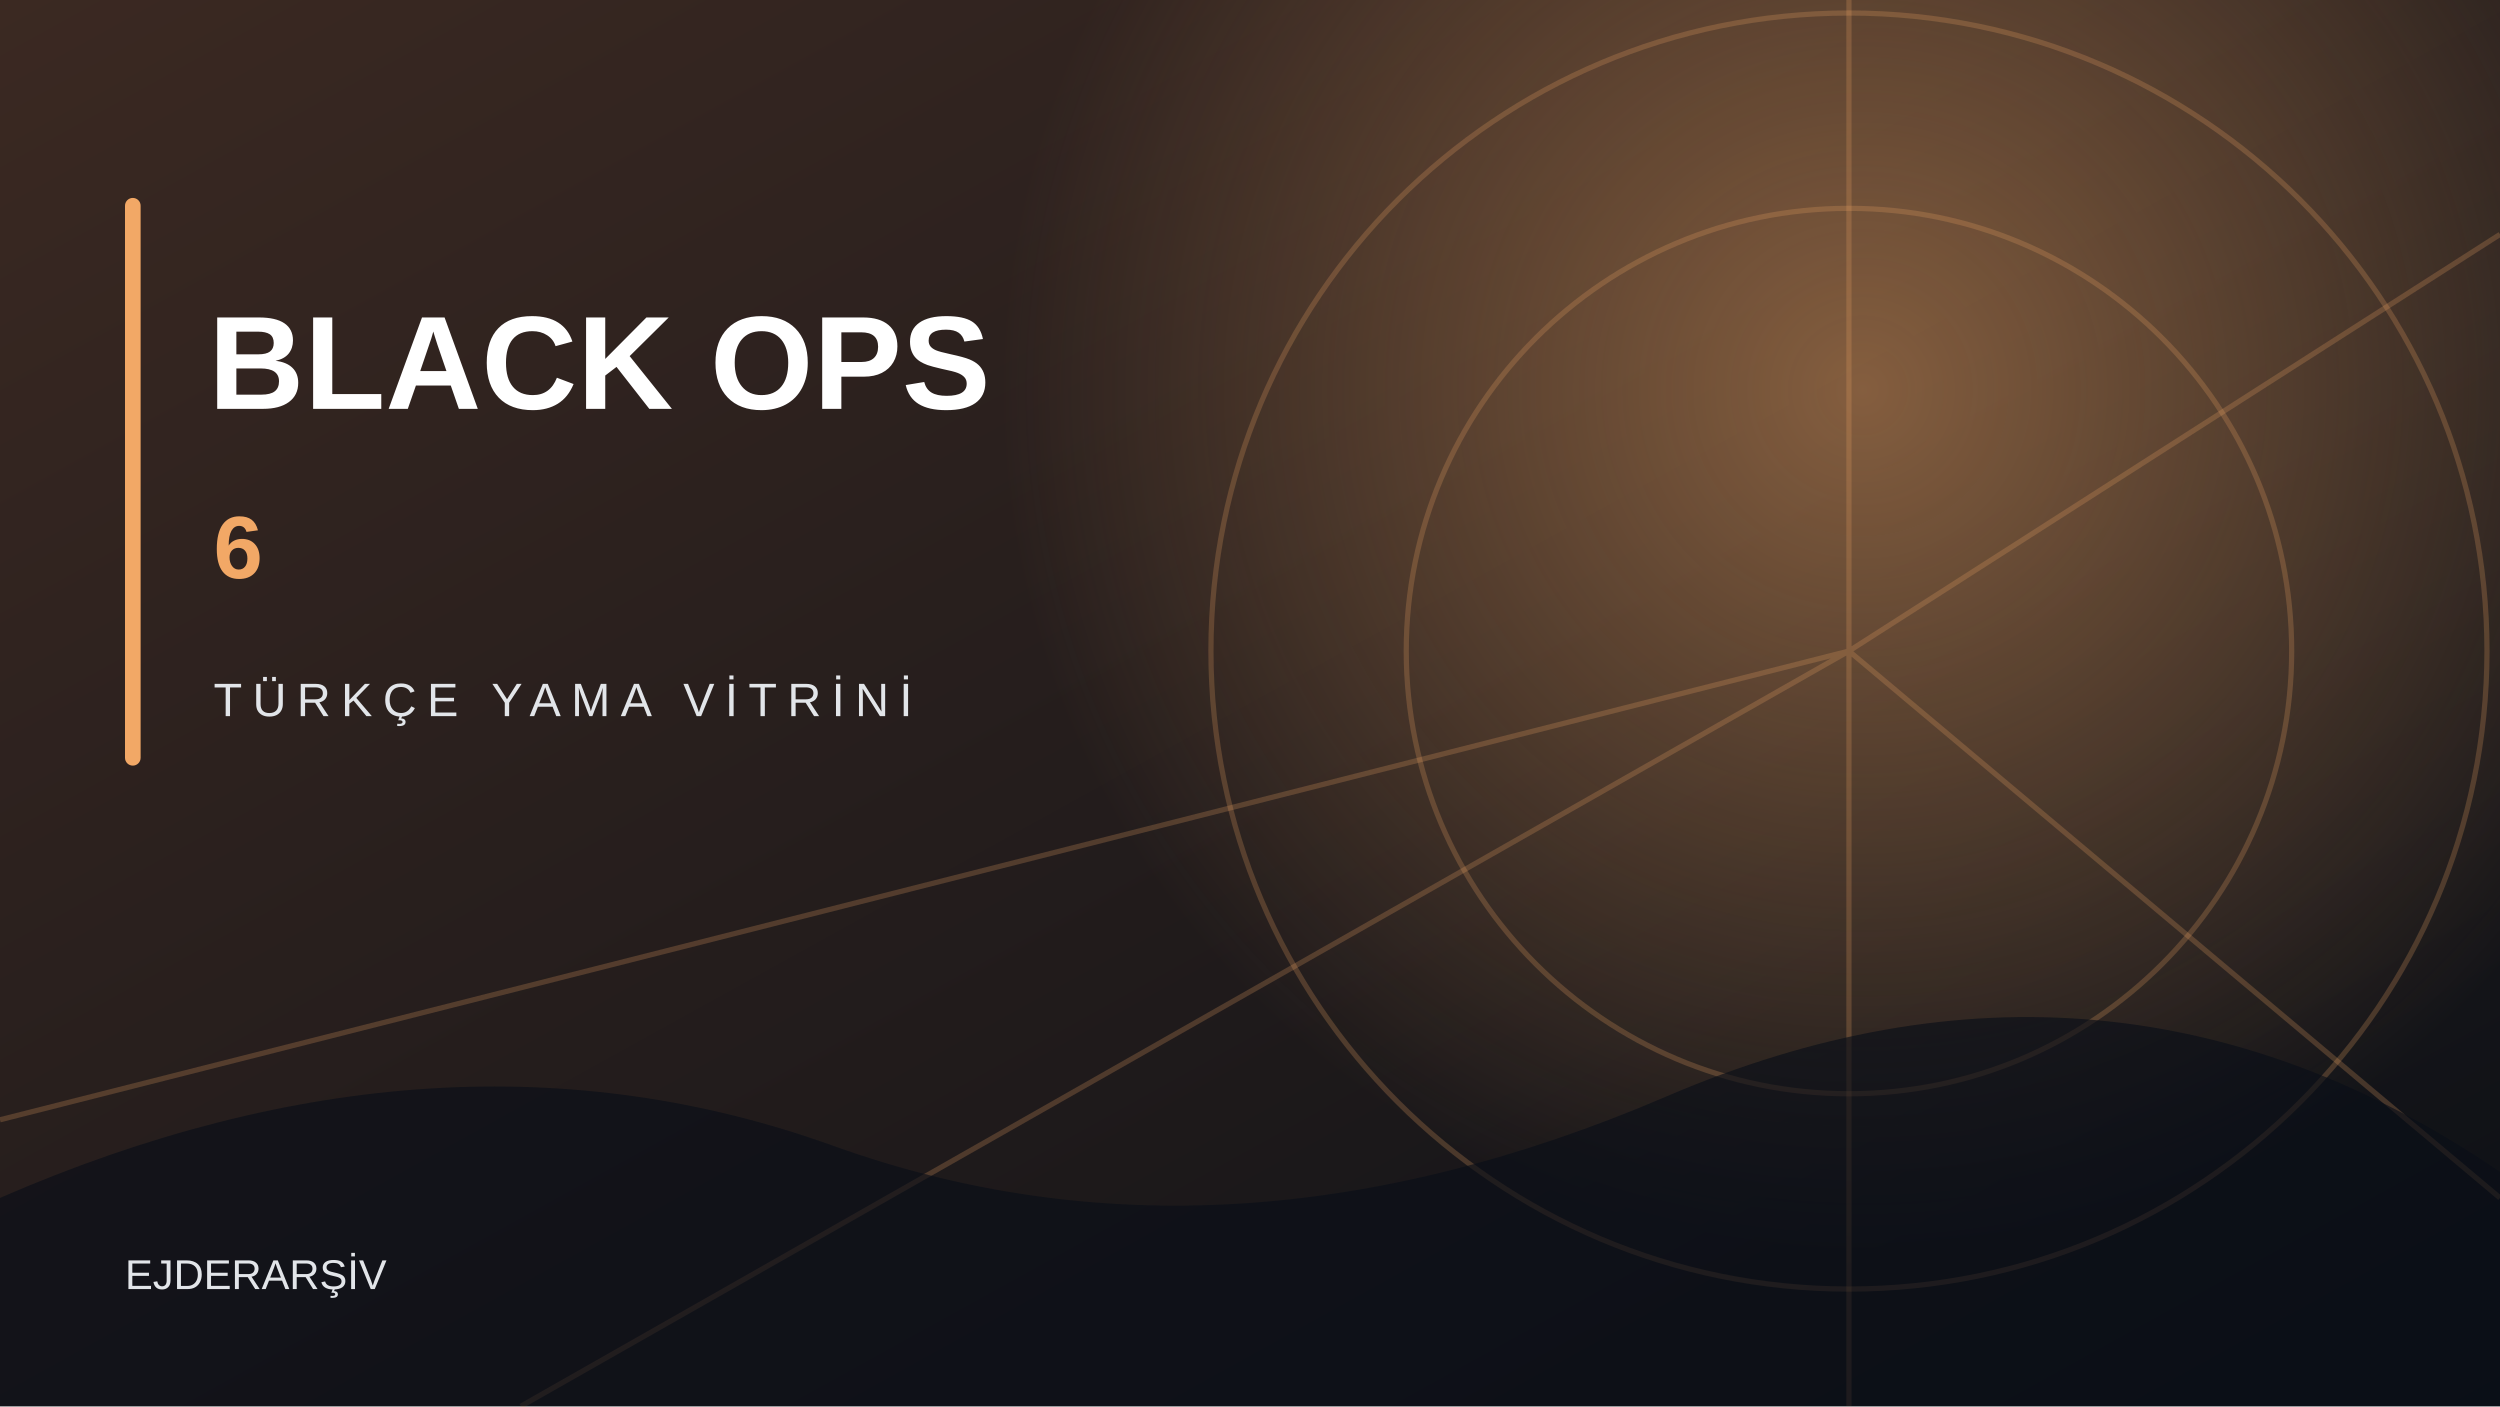
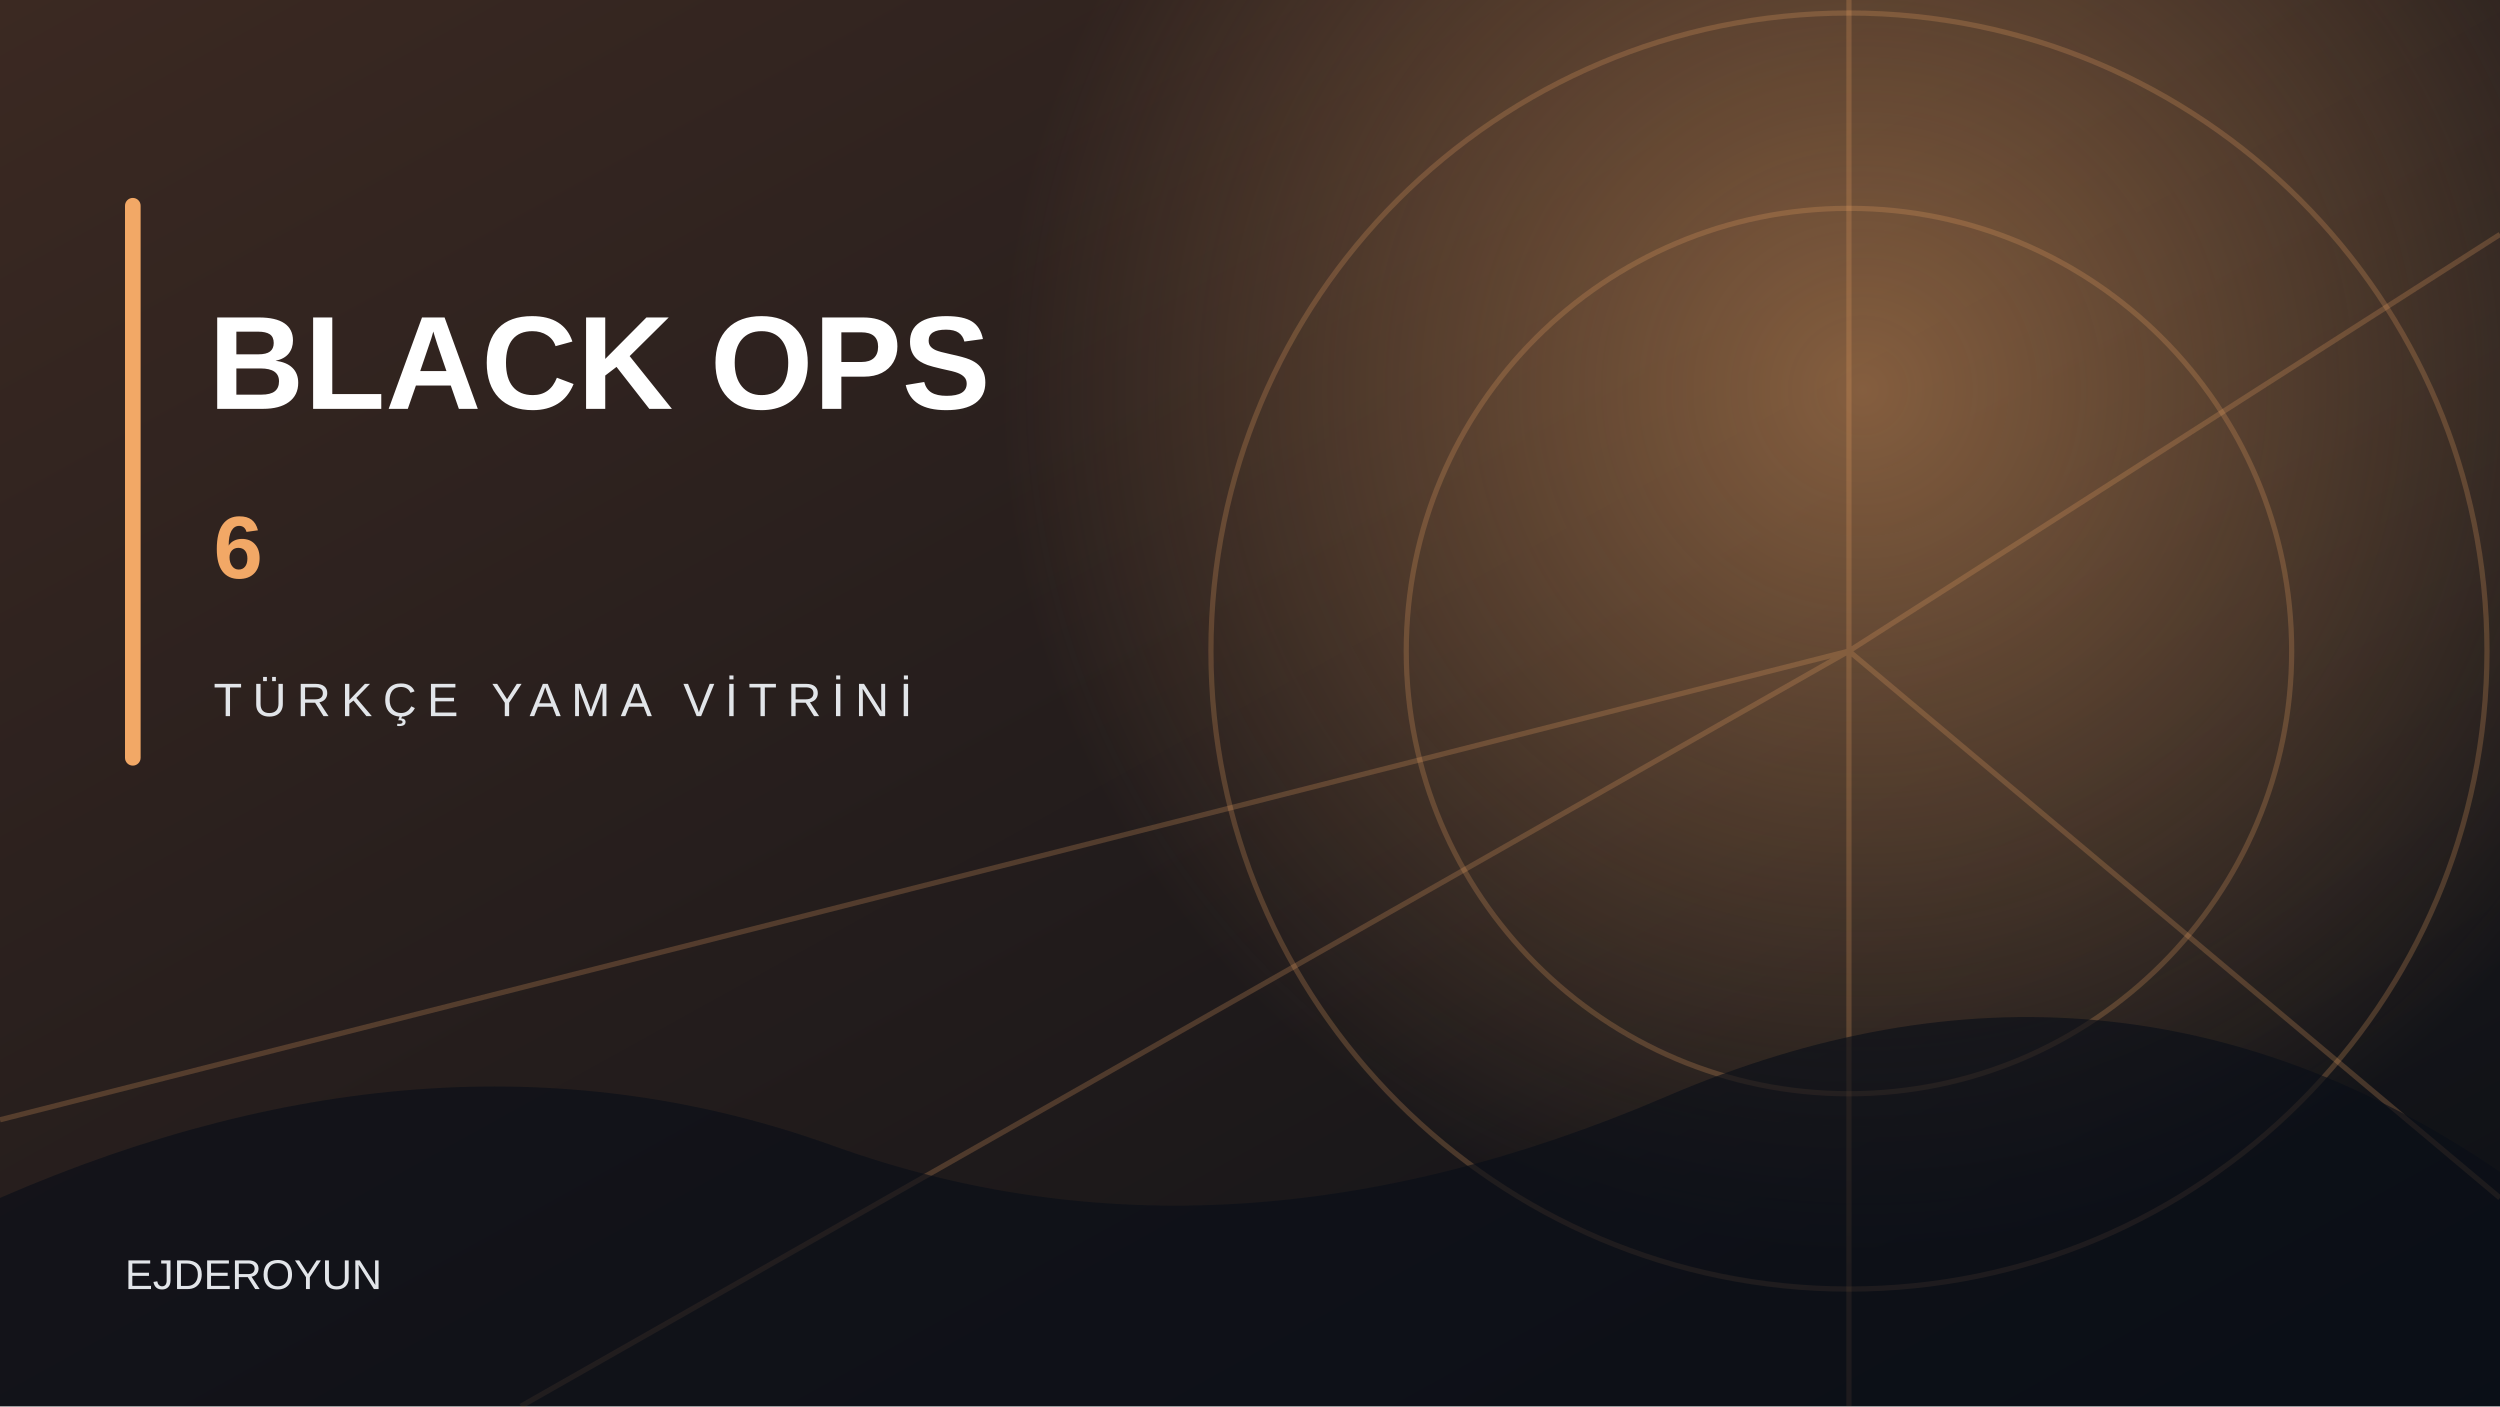
<svg xmlns="http://www.w3.org/2000/svg" viewBox="0 0 960 540" role="img" aria-label="Call of Duty: Black Ops 6 temalı vitrin çizimi">
  <defs>
    <linearGradient id="b" x2="1" y2="1">
      <stop stop-color="#3b2922" />
      <stop offset="1" stop-color="#0c1016" />
    </linearGradient>
    <radialGradient id="l">
      <stop stop-color="#f2a866" stop-opacity=".47" />
      <stop offset="1" stop-color="#f2a866" stop-opacity="0" />
    </radialGradient>
  </defs>
  <rect width="960" height="540" fill="url(#b)" />
  <circle cx="715" cy="150" r="330" fill="url(#l)" />
  <g fill="none" stroke="#f2a866" stroke-opacity=".23" stroke-width="2">
    <circle cx="710" cy="250" r="170" />
    <circle cx="710" cy="250" r="245" />
    <path d="M0 430 710 250 960 90M200 540 710 250 960 460M710 0v540" />
  </g>
  <path d="M0 460Q170 386 320 440T640 421T960 450V540H0Z" fill="#090e17" opacity=".65" />
  <rect x="48" y="76" width="6" height="218" rx="3" fill="#f2a866" />
  <text x="80" y="157" fill="white" font-family="Arial,sans-serif" font-size="51" font-weight="900">BLACK OPS</text>
  <text x="82" y="222" fill="#f2a866" font-family="Arial,sans-serif" font-size="34" font-weight="800" letter-spacing="4">6</text>
  <text x="82" y="275" fill="#e2e5e9" font-family="Arial,sans-serif" font-size="18" letter-spacing="4">TÜRKÇE YAMA VİTRİNİ</text>
-   <text x="48" y="495" fill="#e2e5e9" font-family="Arial,sans-serif" font-size="16">EJDERARŞİV</text>
+   <text x="48" y="495" fill="#e2e5e9" font-family="Arial,sans-serif" font-size="16">EJDEROYUN</text>
</svg>
